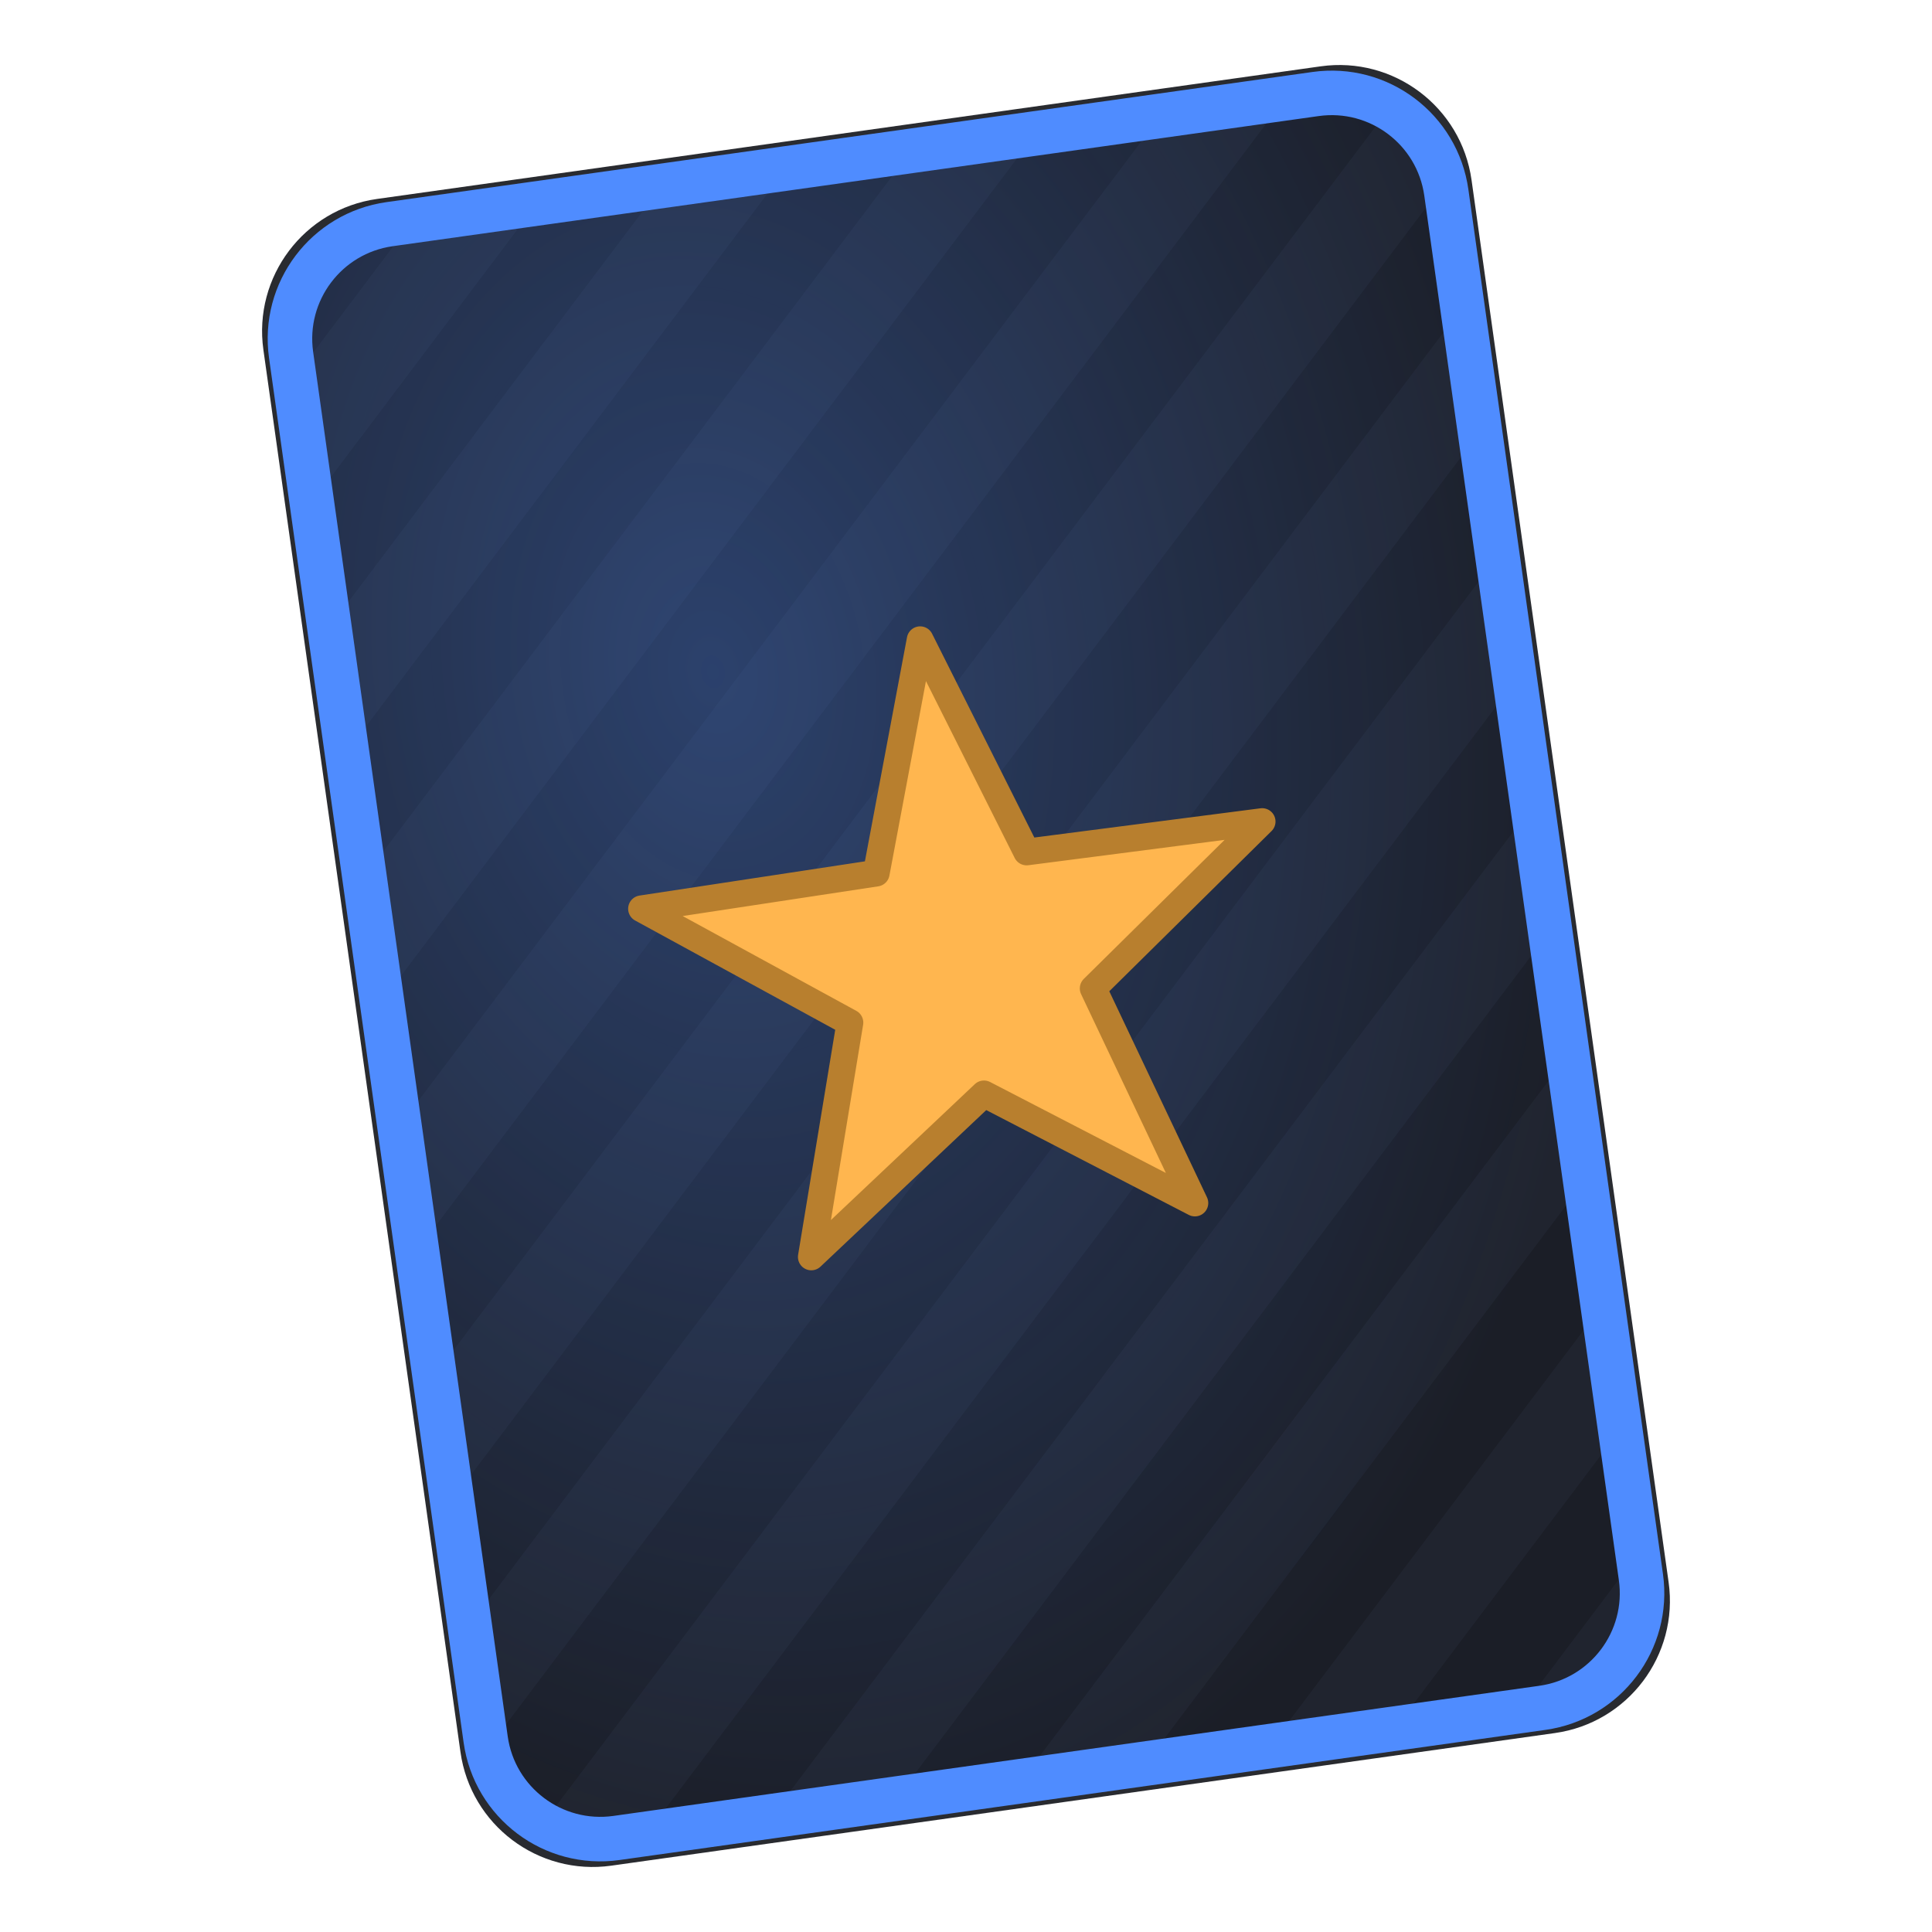
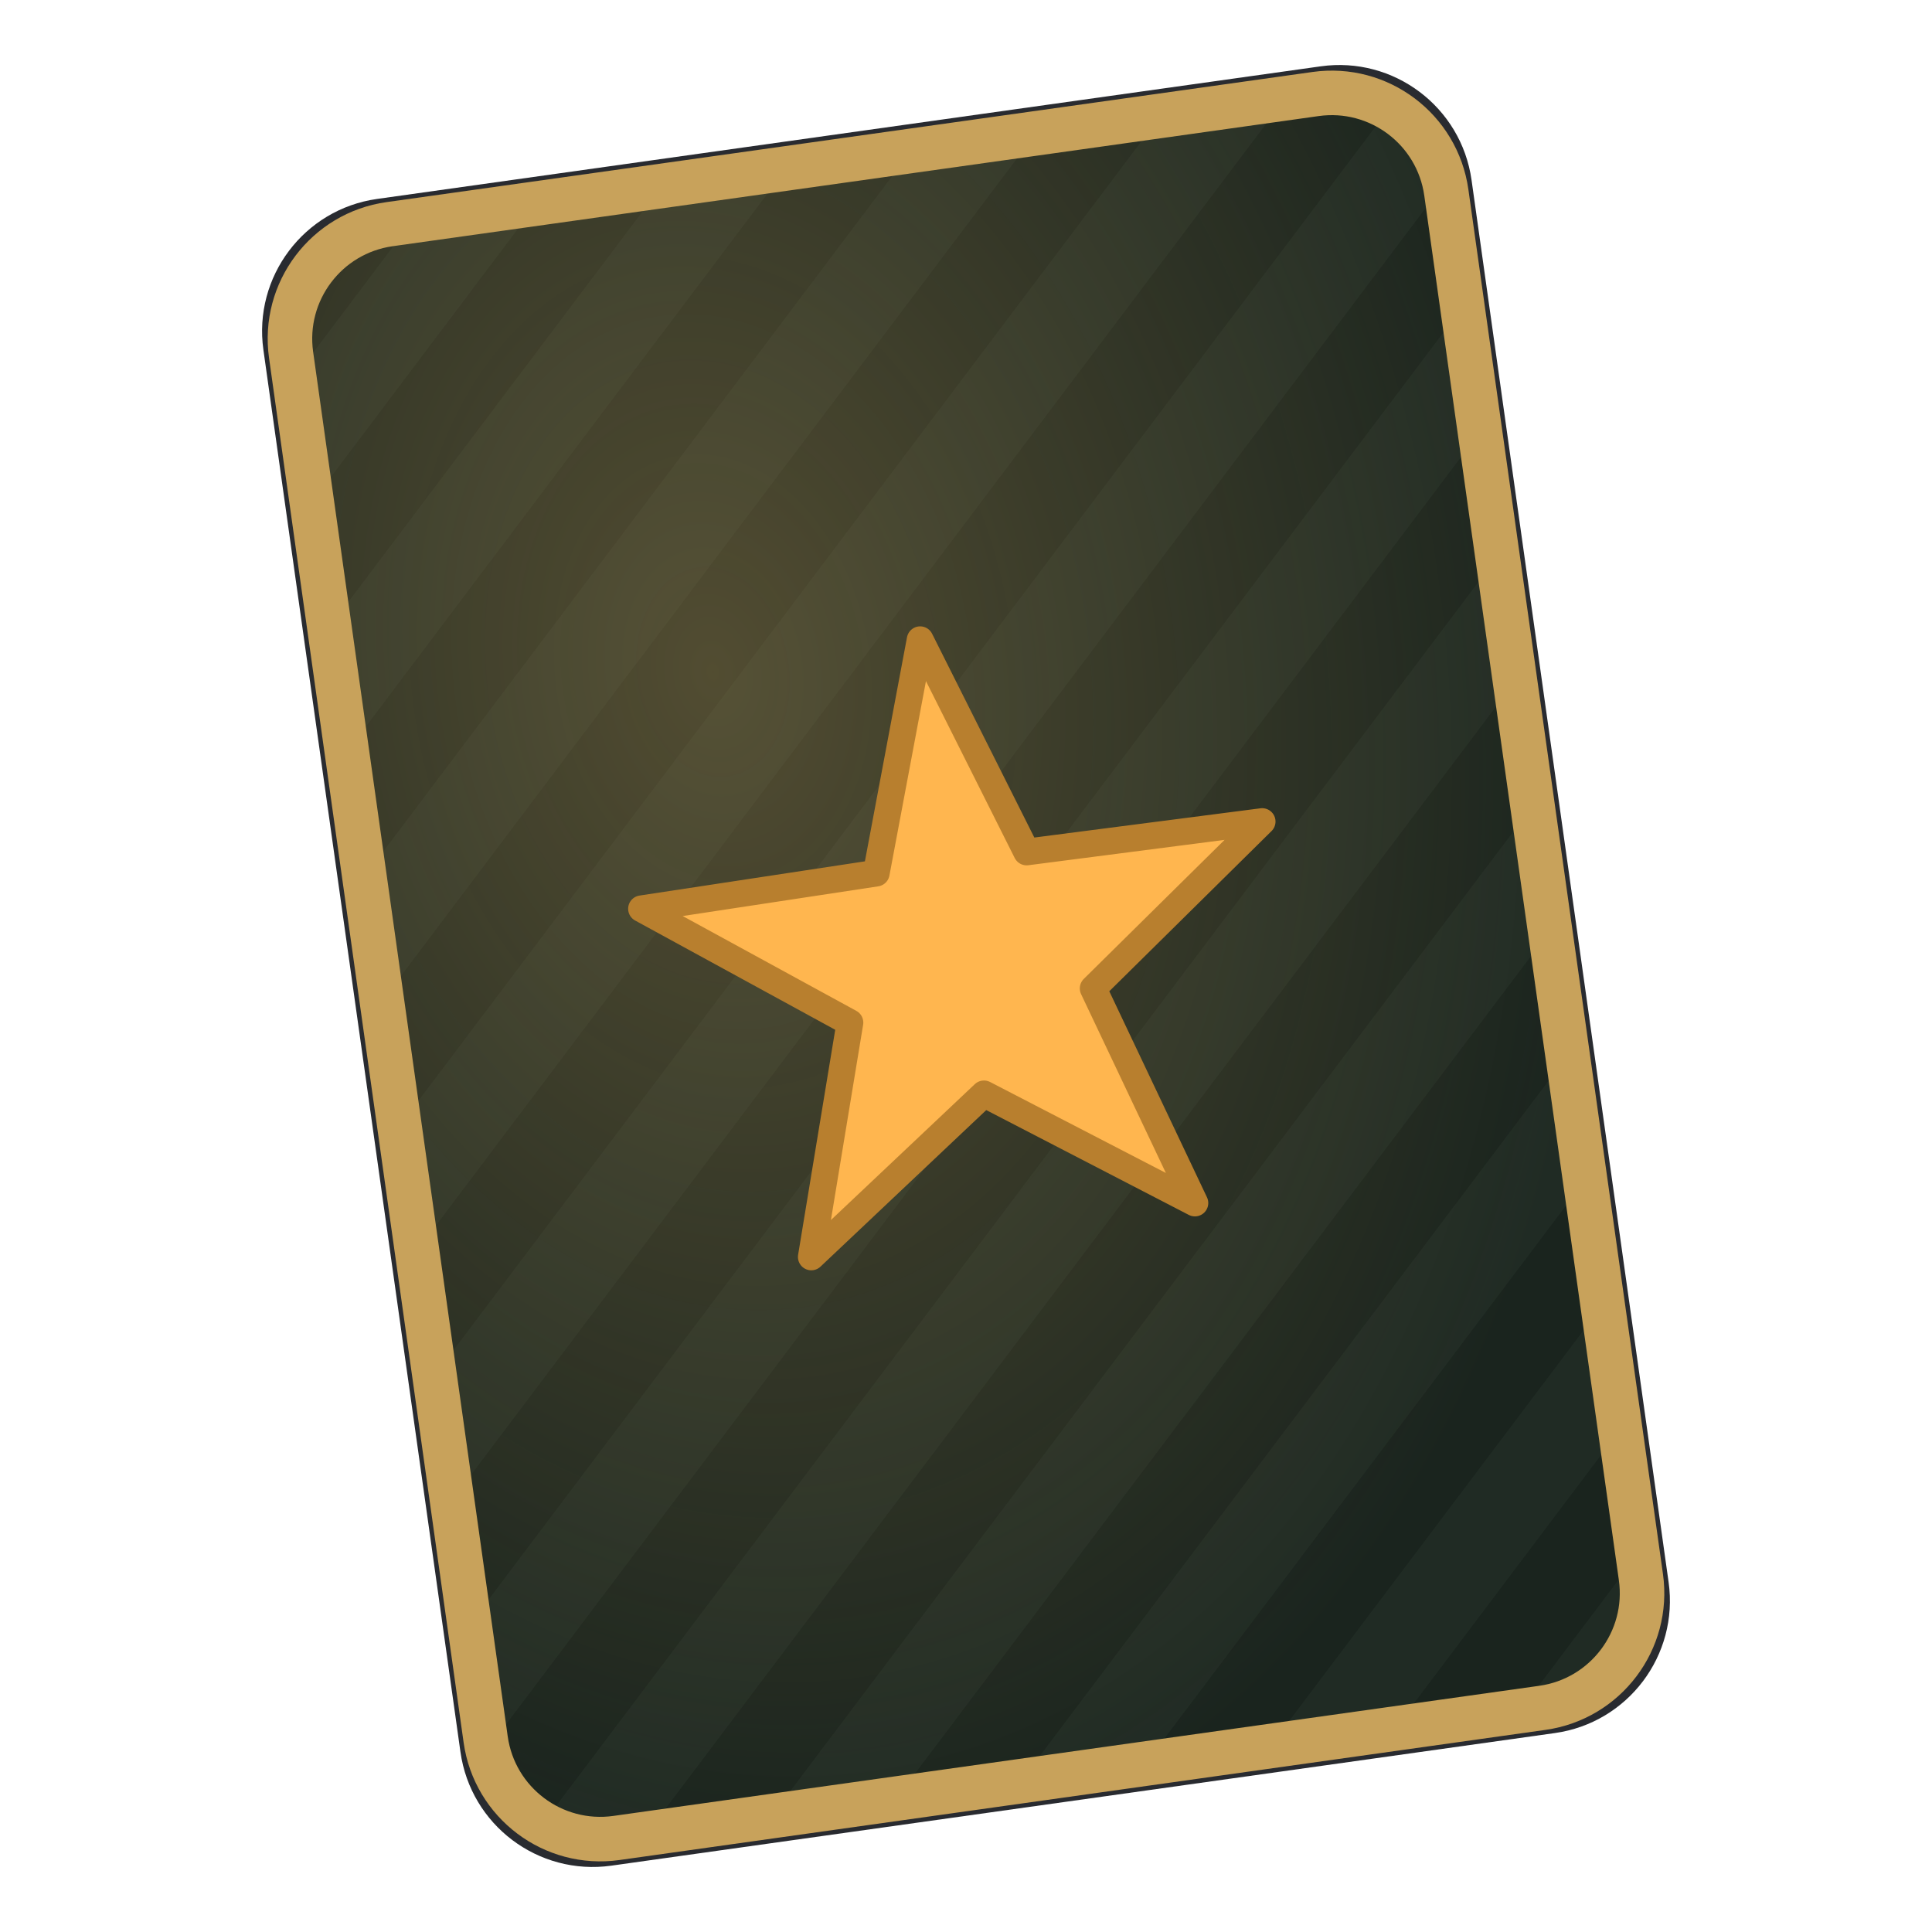
<svg xmlns="http://www.w3.org/2000/svg" viewBox="0 0 512 512">
  <defs>
-     <linearGradient id="card" x1="0" y1="0" x2="0.6" y2="1">
-       <stop offset="0" stop-color="#232735" />
-       <stop offset="1" stop-color="#1b1e27" />
-     </linearGradient>
    <radialGradient id="glow" cx="0.32" cy="0.3" r="0.75">
-       <stop offset="0" stop-color="#4f8cff" stop-opacity="0.32" />
-       <stop offset="1" stop-color="#4f8cff" stop-opacity="0" />
+       <stop offset="0" stop-color="#c8a25b" stop-opacity="0.32" />
+       <stop offset="1" stop-color="#c8a25b" stop-opacity="0" />
    </radialGradient>
    <pattern id="weave" width="40" height="40" patternUnits="userSpaceOnUse" patternTransform="rotate(45)">
-       <rect width="40" height="40" fill="#1b1e27" />
-       <rect width="20" height="40" fill="#20242f" />
+       <rect width="40" height="40" fill="#1a241e" />
+       <rect width="20" height="40" fill="#202b24" />
    </pattern>
    <clipPath id="face">
      <rect x="-131" y="-183" width="262" height="366" rx="26" />
    </clipPath>
  </defs>
  <g transform="translate(256 256) scale(1.18) rotate(-8)">
    <rect x="-137" y="-189" width="274" height="378" rx="30" fill="#12141a" opacity="0.9" />
    <g clip-path="url(#face)">
      <rect x="-131" y="-183" width="262" height="366" fill="url(#weave)" />
      <rect x="-131" y="-183" width="262" height="366" fill="url(#glow)" />
    </g>
-     <rect x="-131" y="-183" width="262" height="366" rx="26" fill="none" stroke="#4f8cff" stroke-width="10" />
+     <rect x="-131" y="-183" width="262" height="366" rx="26" fill="none" stroke="#c8a25b" stroke-width="10" />
    <path d="M0.00,-74.00L17.05,-23.46L70.38,-22.87L27.58,8.96L43.50,59.87L0.00,29.00L-43.50,59.87L-27.58,8.96L-70.38,-22.87L-17.05,-23.46Z" fill="#ffb64f" stroke="#b87f2e" stroke-width="6" stroke-linejoin="round" />
  </g>
</svg>
